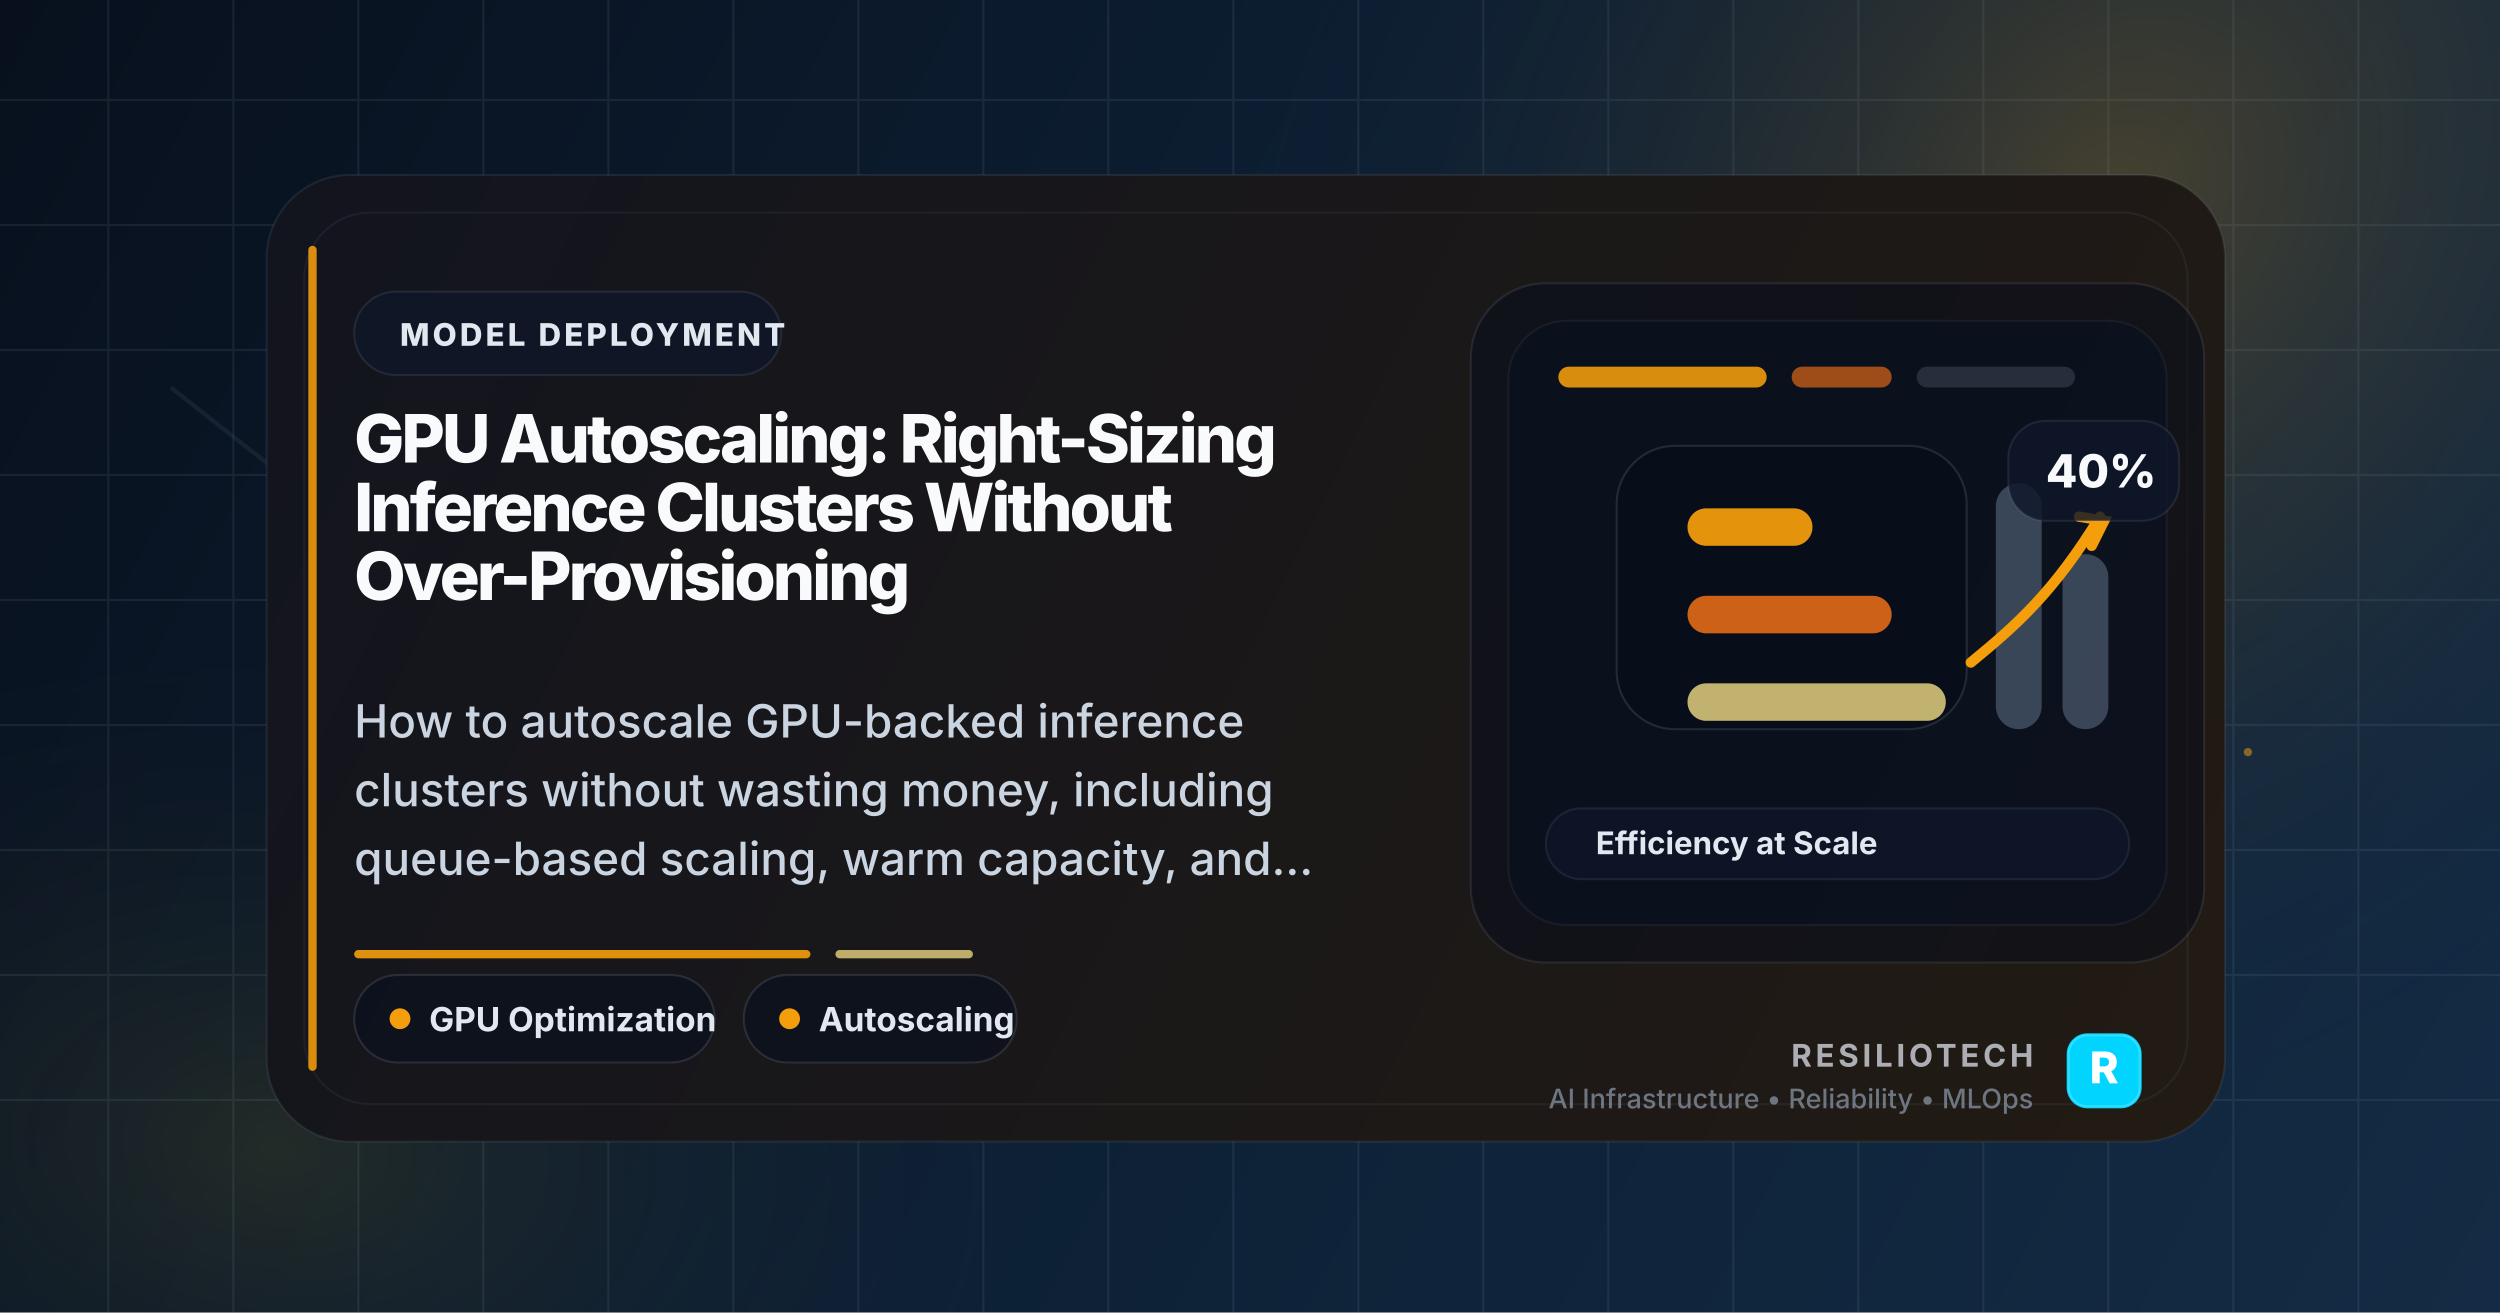
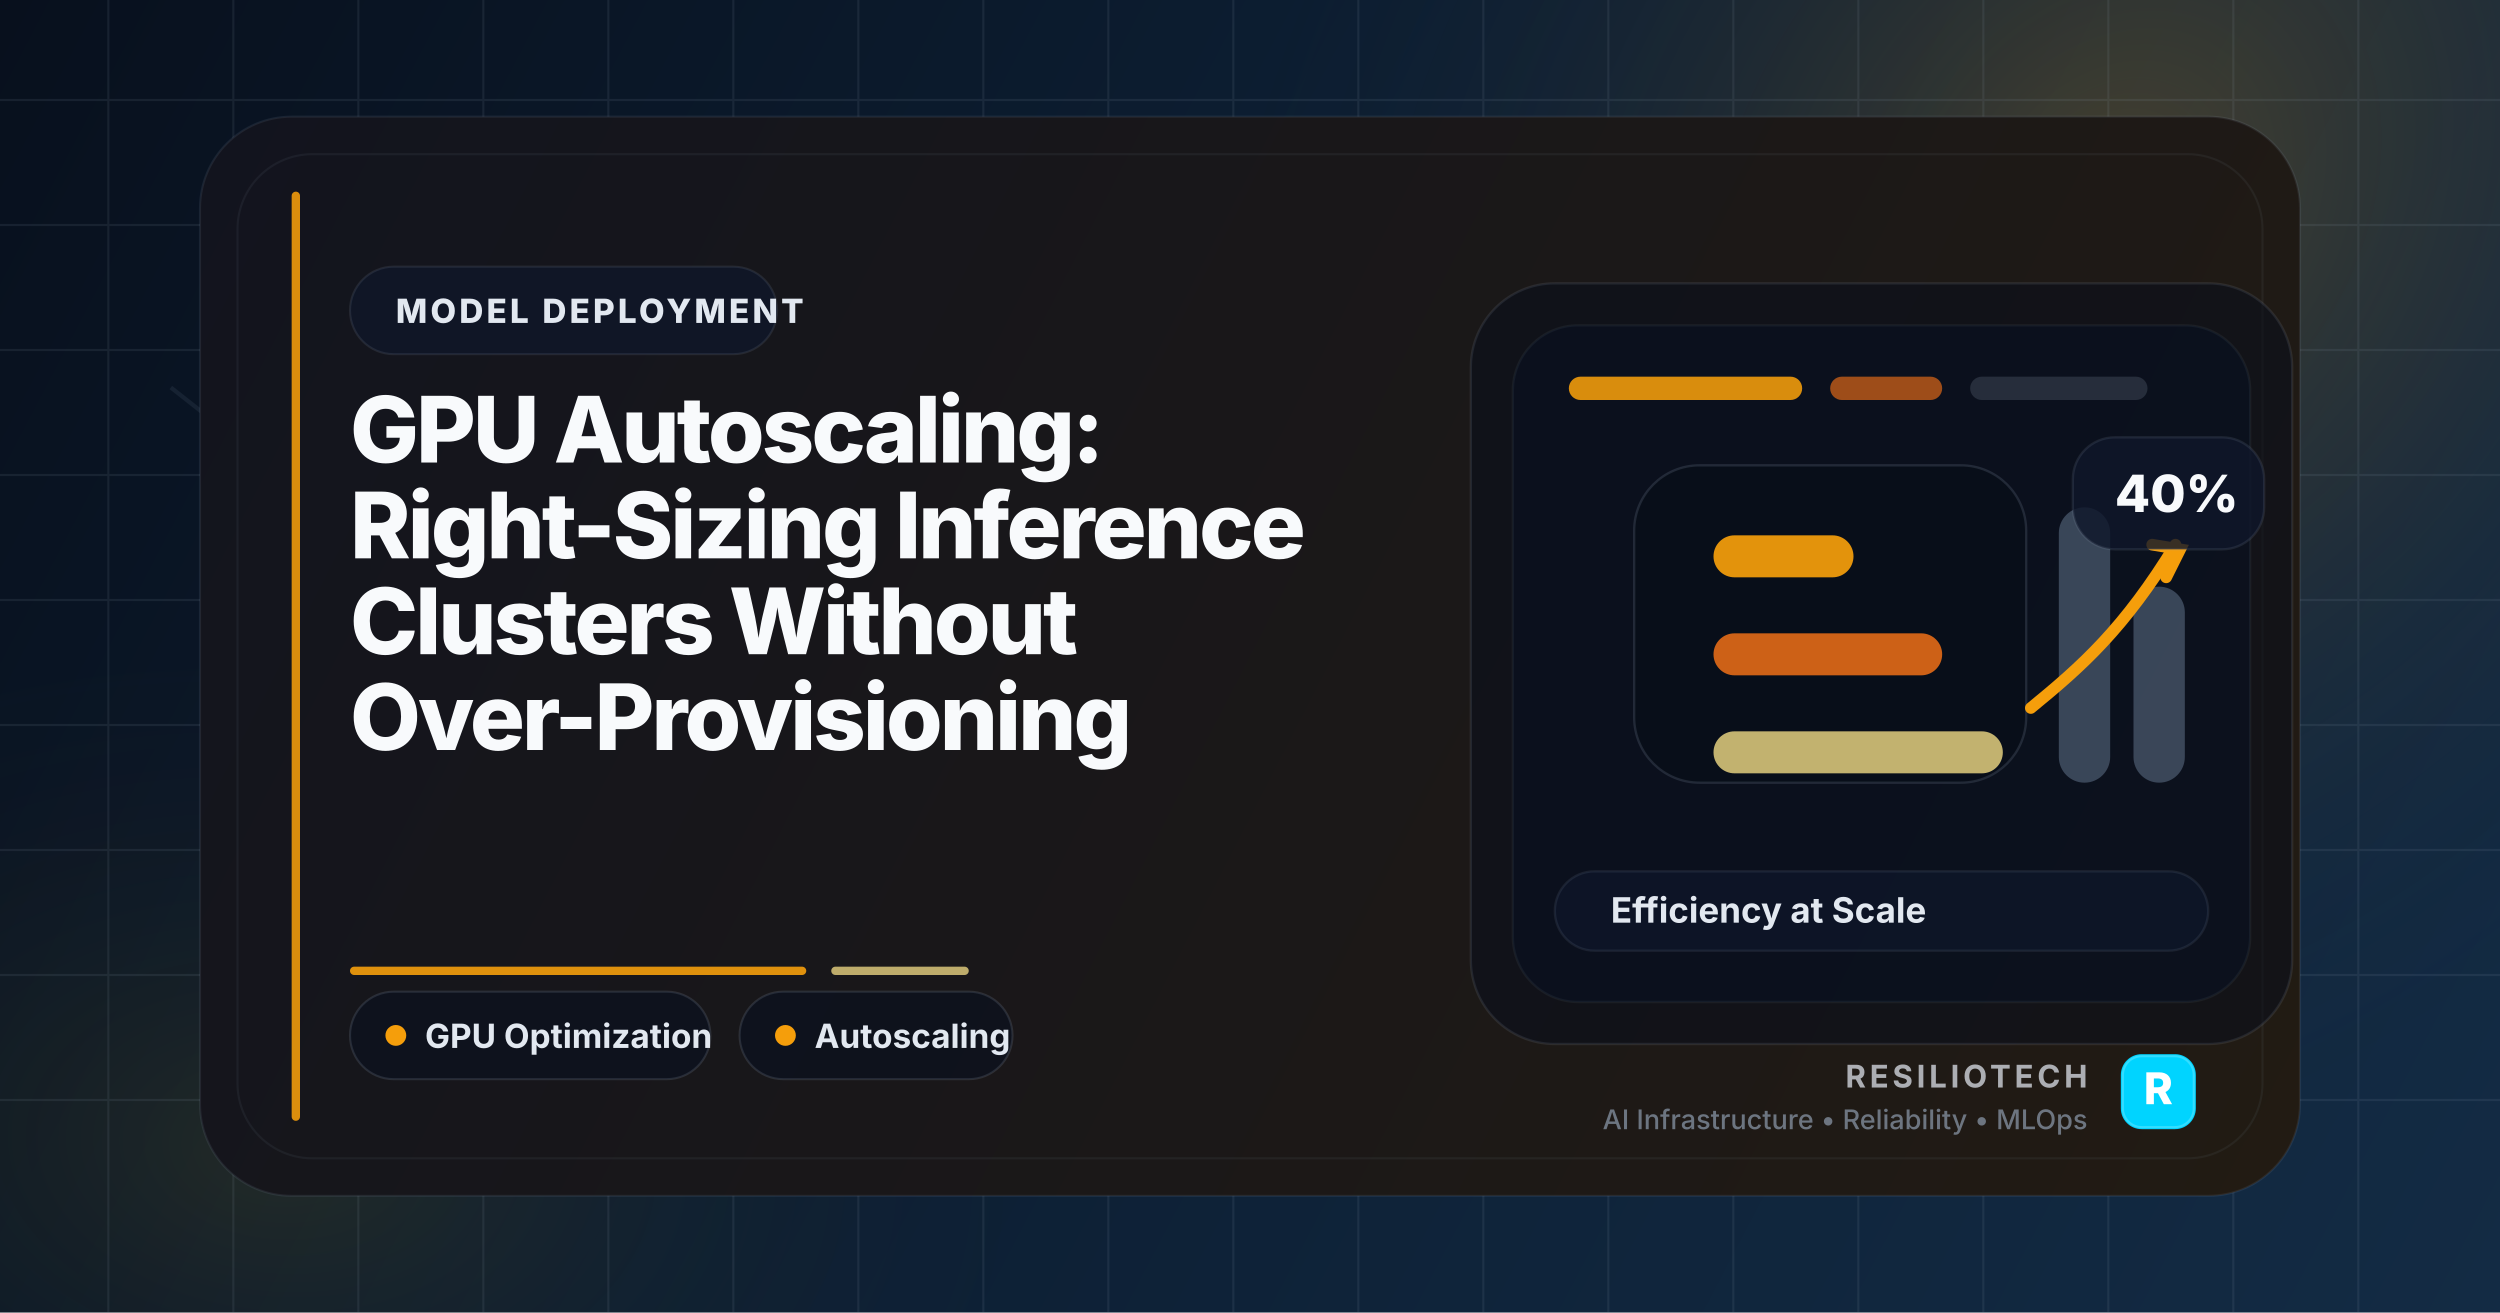
<svg xmlns="http://www.w3.org/2000/svg" width="1200" height="630" viewBox="0 0 1200 630" fill="none">
  <defs>
    <linearGradient id="bg" x1="0" y1="0" x2="1200" y2="630" gradientUnits="userSpaceOnUse">
      <stop stop-color="#08101d" />
      <stop offset="0.5" stop-color="#0d2035" />
      <stop offset="1" stop-color="#132b44" />
    </linearGradient>
-     <linearGradient id="panel" x1="128" y1="84" x2="1068" y2="548" gradientUnits="userSpaceOnUse">
+     <linearGradient id="panel" x1="96" y1="56" x2="1104" y2="574" gradientUnits="userSpaceOnUse">
      <stop stop-color="#12141e" />
      <stop offset="1" stop-color="#221b13" />
    </linearGradient>
    <radialGradient id="glowA" cx="0" cy="0" r="1" gradientUnits="userSpaceOnUse" gradientTransform="translate(1012 96) rotate(127) scale(512 402)">
      <stop stop-color="rgba(245, 158, 11, 0.24)" />
      <stop offset="1" stop-color="rgba(15, 23, 42, 0)" />
    </radialGradient>
    <radialGradient id="glowB" cx="0" cy="0" r="1" gradientUnits="userSpaceOnUse" gradientTransform="translate(132 552) rotate(5) scale(388 258)">
      <stop stop-color="rgba(250, 204, 21, 0.10)" />
      <stop offset="1" stop-color="rgba(15, 23, 42, 0)" />
    </radialGradient>
-     <linearGradient id="accentLine" x1="148" y1="0" x2="424" y2="0" gradientUnits="userSpaceOnUse">
+     <linearGradient id="accentLine" x1="140" y1="0" x2="416" y2="0" gradientUnits="userSpaceOnUse">
      <stop stop-color="#f59e0b" />
      <stop offset="1" stop-color="#f97316" />
    </linearGradient>
  </defs>
  <rect width="1200" height="630" fill="url(#bg)" />
  <rect width="1200" height="630" fill="url(#glowA)" />
  <rect width="1200" height="630" fill="url(#glowB)" />
  <g opacity="0.11" stroke="#94a3b8" stroke-width="1">
    <path d="M0 48 H1200" />
    <path d="M0 108 H1200" />
    <path d="M0 168 H1200" />
    <path d="M0 228 H1200" />
    <path d="M0 288 H1200" />
    <path d="M0 348 H1200" />
    <path d="M0 408 H1200" />
    <path d="M0 468 H1200" />
    <path d="M0 528 H1200" />
    <path d="M52 0 V630" />
    <path d="M112 0 V630" />
    <path d="M172 0 V630" />
    <path d="M232 0 V630" />
    <path d="M292 0 V630" />
    <path d="M352 0 V630" />
    <path d="M412 0 V630" />
    <path d="M472 0 V630" />
    <path d="M532 0 V630" />
    <path d="M592 0 V630" />
    <path d="M652 0 V630" />
    <path d="M712 0 V630" />
    <path d="M772 0 V630" />
    <path d="M832 0 V630" />
    <path d="M892 0 V630" />
    <path d="M952 0 V630" />
    <path d="M1012 0 V630" />
    <path d="M1072 0 V630" />
    <path d="M1132 0 V630" />
  </g>
  <circle cx="560" cy="364" r="2" fill="#f59e0b" opacity="0.46" />
  <circle cx="733" cy="363" r="3" fill="#fde68a" opacity="0.57" />
  <circle cx="906" cy="362" r="4" fill="#f97316" opacity="0.40" />
  <circle cx="1079" cy="361" r="2" fill="#f59e0b" opacity="0.51" />
  <circle cx="164" cy="360" r="3" fill="#fde68a" opacity="0.34" />
  <circle cx="337" cy="359" r="4" fill="#f97316" opacity="0.45" />
  <circle cx="510" cy="358" r="2" fill="#f59e0b" opacity="0.56" />
  <circle cx="683" cy="357" r="3" fill="#fde68a" opacity="0.39" />
  <circle cx="856" cy="356" r="4" fill="#f97316" opacity="0.50" />
  <circle cx="1029" cy="355" r="2" fill="#f59e0b" opacity="0.61" />
  <path d="M180 260 L318 362 L466 334" stroke="rgba(148, 163, 184, 0.10)" stroke-width="2" fill="none" />
  <path d="M241 133 L312 176 L387 189" stroke="rgba(148, 163, 184, 0.10)" stroke-width="2" fill="none" />
  <path d="M82 186 L176 260 L268 234" stroke="rgba(148, 163, 184, 0.10)" stroke-width="2" fill="none" />
-   <rect x="128" y="84" width="940" height="464" rx="40" fill="url(#panel)" stroke="rgba(148, 163, 184, 0.12)" />
-   <rect x="146" y="102" width="904" height="428" rx="32" fill="none" stroke="rgba(148, 163, 184, 0.08)" />
-   <rect x="148" y="118" width="4" height="396" rx="2" fill="url(#accentLine)" opacity="0.88" />
-   <rect x="170" y="140" width="205" height="40" rx="20" fill="rgba(15, 23, 42, 0.72)" stroke="rgba(148, 163, 184, 0.14)" />
-   <text x="192" y="166" fill="#e2e8f0" font-size="15" font-family="Inter, Arial, sans-serif" font-weight="760" letter-spacing="1.5">MODEL DEPLOYMENT</text>
-   <text x="170" y="222" fill="#f8fafc" font-size="32" font-family="Inter, Arial, sans-serif" font-weight="820" letter-spacing="-1.4">
-     <tspan x="170" dy="0">GPU Autoscaling: Right-Sizing</tspan>
-     <tspan x="170" dy="33">Inference Clusters Without</tspan>
-     <tspan x="170" dy="33">Over-Provisioning</tspan>
+   <rect x="96" y="56" width="1008" height="518" rx="44" fill="url(#panel)" stroke="rgba(148, 163, 184, 0.12)" />
+   <rect x="114" y="74" width="972" height="482" rx="36" fill="none" stroke="rgba(148, 163, 184, 0.08)" />
+   <rect x="140" y="92" width="4" height="446" rx="2" fill="url(#accentLine)" opacity="0.88" />
+   <rect x="168" y="128" width="205" height="42" rx="21" fill="rgba(15, 23, 42, 0.72)" stroke="rgba(148, 163, 184, 0.14)" />
+   <text x="190" y="155" fill="#e2e8f0" font-size="16" font-family="Inter, Arial, sans-serif" font-weight="760" letter-spacing="1.5">MODEL DEPLOYMENT</text>
+   <text x="168" y="222" fill="#f8fafc" font-size="44" font-family="Inter, Arial, sans-serif" font-weight="820" letter-spacing="-1.4">
+     <tspan x="168" dy="0">GPU Autoscaling:</tspan>
+     <tspan x="168" dy="46">Right-Sizing Inference</tspan>
+     <tspan x="168" dy="46">Clusters Without</tspan>
+     <tspan x="168" dy="46">Over-Provisioning</tspan>
  </text>
-   <text x="170" y="354" fill="#cbd5e1" font-size="22" font-family="Inter, Arial, sans-serif" font-weight="520">
-     <tspan x="170" dy="0">How to autoscale GPU-backed inference</tspan>
-     <tspan x="170" dy="33">clusters without wasting money, including</tspan>
-     <tspan x="170" dy="33">queue-based scaling, warm capacity, and…</tspan>
-   </text>
-   <g transform="translate(170, 0)">
-     <rect x="0" y="468" width="173" height="42" rx="21" fill="rgba(10, 17, 31, 0.70)" stroke="rgba(148, 163, 184, 0.18)" />
-     <circle cx="22" cy="489" r="5" fill="#f59e0b" />
-     <text x="36" y="495" fill="#e2e8f0" font-size="16" font-family="Inter, Arial, sans-serif" font-weight="650">GPU Optimization</text>
+   <g transform="translate(168, 0)">
+     <rect x="0" y="476" width="173" height="42" rx="21" fill="rgba(10, 17, 31, 0.70)" stroke="rgba(148, 163, 184, 0.18)" />
+     <circle cx="22" cy="497" r="5" fill="#f59e0b" />
+     <text x="36" y="503" fill="#e2e8f0" font-size="16" font-family="Inter, Arial, sans-serif" font-weight="650">GPU Optimization</text>
  </g>
-   <g transform="translate(357, 0)">
-     <rect x="0" y="468" width="131" height="42" rx="21" fill="rgba(10, 17, 31, 0.70)" stroke="rgba(148, 163, 184, 0.18)" />
-     <circle cx="22" cy="489" r="5" fill="#f59e0b" />
-     <text x="36" y="495" fill="#e2e8f0" font-size="16" font-family="Inter, Arial, sans-serif" font-weight="650">Autoscaling</text>
+   <g transform="translate(355, 0)">
+     <rect x="0" y="476" width="131" height="42" rx="21" fill="rgba(10, 17, 31, 0.70)" stroke="rgba(148, 163, 184, 0.18)" />
+     <circle cx="22" cy="497" r="5" fill="#f59e0b" />
+     <text x="36" y="503" fill="#e2e8f0" font-size="16" font-family="Inter, Arial, sans-serif" font-weight="650">Autoscaling</text>
  </g>
-   <rect x="170" y="456" width="219" height="4" rx="2" fill="#f59e0b" opacity="0.90" />
-   <rect x="401" y="456" width="66" height="4" rx="2" fill="#fde68a" opacity="0.72" />
-   <rect x="706" y="136" width="352" height="326" rx="36" fill="rgba(9, 14, 26, 0.54)" stroke="rgba(148, 163, 184, 0.14)" />
-   <rect x="724" y="154" width="316" height="290" rx="28" fill="rgba(10, 17, 31, 0.76)" stroke="rgba(148, 163, 184, 0.08)" />
-   <rect x="748" y="176" width="100" height="10" rx="5" fill="#f59e0b" opacity="0.88" />
-   <rect x="860" y="176" width="48" height="10" rx="5" fill="#f97316" opacity="0.62" />
-   <rect x="920" y="176" width="76" height="10" rx="5" fill="rgba(148, 163, 184, 0.20)" />
-   <rect x="742" y="388" width="280" height="34" rx="17" fill="rgba(15, 23, 42, 0.72)" stroke="rgba(148, 163, 184, 0.12)" />
-   <text x="766" y="410" fill="#e2e8f0" font-size="15" font-family="Inter, Arial, sans-serif" font-weight="680">Efficiency at Scale</text>
-   <rect x="776" y="214" width="168" height="136" rx="28" fill="rgba(9, 14, 26, 0.88)" stroke="rgba(148, 163, 184, 0.18)" />
-   <rect x="810" y="244" width="60" height="18" rx="9" fill="#f59e0b" opacity="0.92" />
-   <rect x="810" y="286" width="98" height="18" rx="9" fill="#f97316" opacity="0.82" />
-   <rect x="810" y="328" width="124" height="18" rx="9" fill="#fde68a" opacity="0.76" />
-   <rect x="958" y="232" width="22" height="118" rx="11" fill="rgba(71, 85, 105, 0.78)" />
-   <rect x="990" y="266" width="22" height="84" rx="11" fill="rgba(71, 85, 105, 0.78)" />
-   <path d="M946 318 C968 300, 986 284, 1008 248" stroke="#f59e0b" stroke-width="5" fill="none" stroke-linecap="round" />
-   <path d="M998 248 L1010 250 L1004 262" stroke="#f59e0b" stroke-width="5" fill="none" stroke-linecap="round" />
-   <rect x="964" y="202" width="82" height="48" rx="18" fill="rgba(15, 23, 42, 0.82)" stroke="rgba(148, 163, 184, 0.14)" />
-   <text x="982" y="234" fill="#f8fafc" font-size="22" font-family="Inter, Arial, sans-serif" font-weight="760">40%</text>
-   <text x="976" y="512" text-anchor="end" fill="rgba(226, 232, 240, 0.72)" font-size="15" font-family="Inter, Arial, sans-serif" font-weight="730" letter-spacing="1.8">RESILIOTECH</text>
-   <text x="976" y="532" text-anchor="end" fill="rgba(148, 163, 184, 0.66)" font-size="13" font-family="Inter, Arial, sans-serif" font-weight="500">AI Infrastructure • Reliability • MLOps</text>
-   <g transform="translate(992, 496)">
+   <rect x="168" y="464" width="219" height="4" rx="2" fill="#f59e0b" opacity="0.90" />
+   <rect x="399" y="464" width="66" height="4" rx="2" fill="#fde68a" opacity="0.72" />
+   <g transform="translate(706 136) scale(1.12) translate(-706 -136)">
+     <rect x="706" y="136" width="352" height="326" rx="36" fill="rgba(9, 14, 26, 0.54)" stroke="rgba(148, 163, 184, 0.14)" />
+     <rect x="724" y="154" width="316" height="290" rx="28" fill="rgba(10, 17, 31, 0.76)" stroke="rgba(148, 163, 184, 0.08)" />
+     <rect x="748" y="176" width="100" height="10" rx="5" fill="#f59e0b" opacity="0.88" />
+     <rect x="860" y="176" width="48" height="10" rx="5" fill="#f97316" opacity="0.62" />
+     <rect x="920" y="176" width="76" height="10" rx="5" fill="rgba(148, 163, 184, 0.20)" />
+     <rect x="742" y="388" width="280" height="34" rx="17" fill="rgba(15, 23, 42, 0.72)" stroke="rgba(148, 163, 184, 0.12)" />
+     <text x="766" y="410" fill="#e2e8f0" font-size="15" font-family="Inter, Arial, sans-serif" font-weight="680">Efficiency at Scale</text>
+     <rect x="776" y="214" width="168" height="136" rx="28" fill="rgba(9, 14, 26, 0.88)" stroke="rgba(148, 163, 184, 0.18)" />
+     <rect x="810" y="244" width="60" height="18" rx="9" fill="#f59e0b" opacity="0.92" />
+     <rect x="810" y="286" width="98" height="18" rx="9" fill="#f97316" opacity="0.82" />
+     <rect x="810" y="328" width="124" height="18" rx="9" fill="#fde68a" opacity="0.76" />
+     <rect x="958" y="232" width="22" height="118" rx="11" fill="rgba(71, 85, 105, 0.78)" />
+     <rect x="990" y="266" width="22" height="84" rx="11" fill="rgba(71, 85, 105, 0.78)" />
+     <path d="M946 318 C968 300, 986 284, 1008 248" stroke="#f59e0b" stroke-width="5" fill="none" stroke-linecap="round" />
+     <path d="M998 248 L1010 250 L1004 262" stroke="#f59e0b" stroke-width="5" fill="none" stroke-linecap="round" />
+     <rect x="964" y="202" width="82" height="48" rx="18" fill="rgba(15, 23, 42, 0.82)" stroke="rgba(148, 163, 184, 0.14)" />
+     <text x="982" y="234" fill="#f8fafc" font-size="22" font-family="Inter, Arial, sans-serif" font-weight="760">40%</text>
+   </g>
+   <text x="1002" y="522" text-anchor="end" fill="rgba(226, 232, 240, 0.72)" font-size="15" font-family="Inter, Arial, sans-serif" font-weight="730" letter-spacing="1.8">RESILIOTECH</text>
+   <text x="1002" y="542" text-anchor="end" fill="rgba(148, 163, 184, 0.66)" font-size="13" font-family="Inter, Arial, sans-serif" font-weight="500">AI Infrastructure • Reliability • MLOps</text>
+   <g transform="translate(1018, 506)">
    <rect width="36" height="36" rx="10" fill="#00D4FF" />
    <rect x="1" y="1" width="34" height="34" rx="9" fill="none" stroke="rgba(255, 255, 255, 0.20)" />
    <text x="18" y="24" text-anchor="middle" fill="#ffffff" font-size="21" font-family="Inter, Arial, sans-serif" font-weight="800">R</text>
  </g>
</svg>
